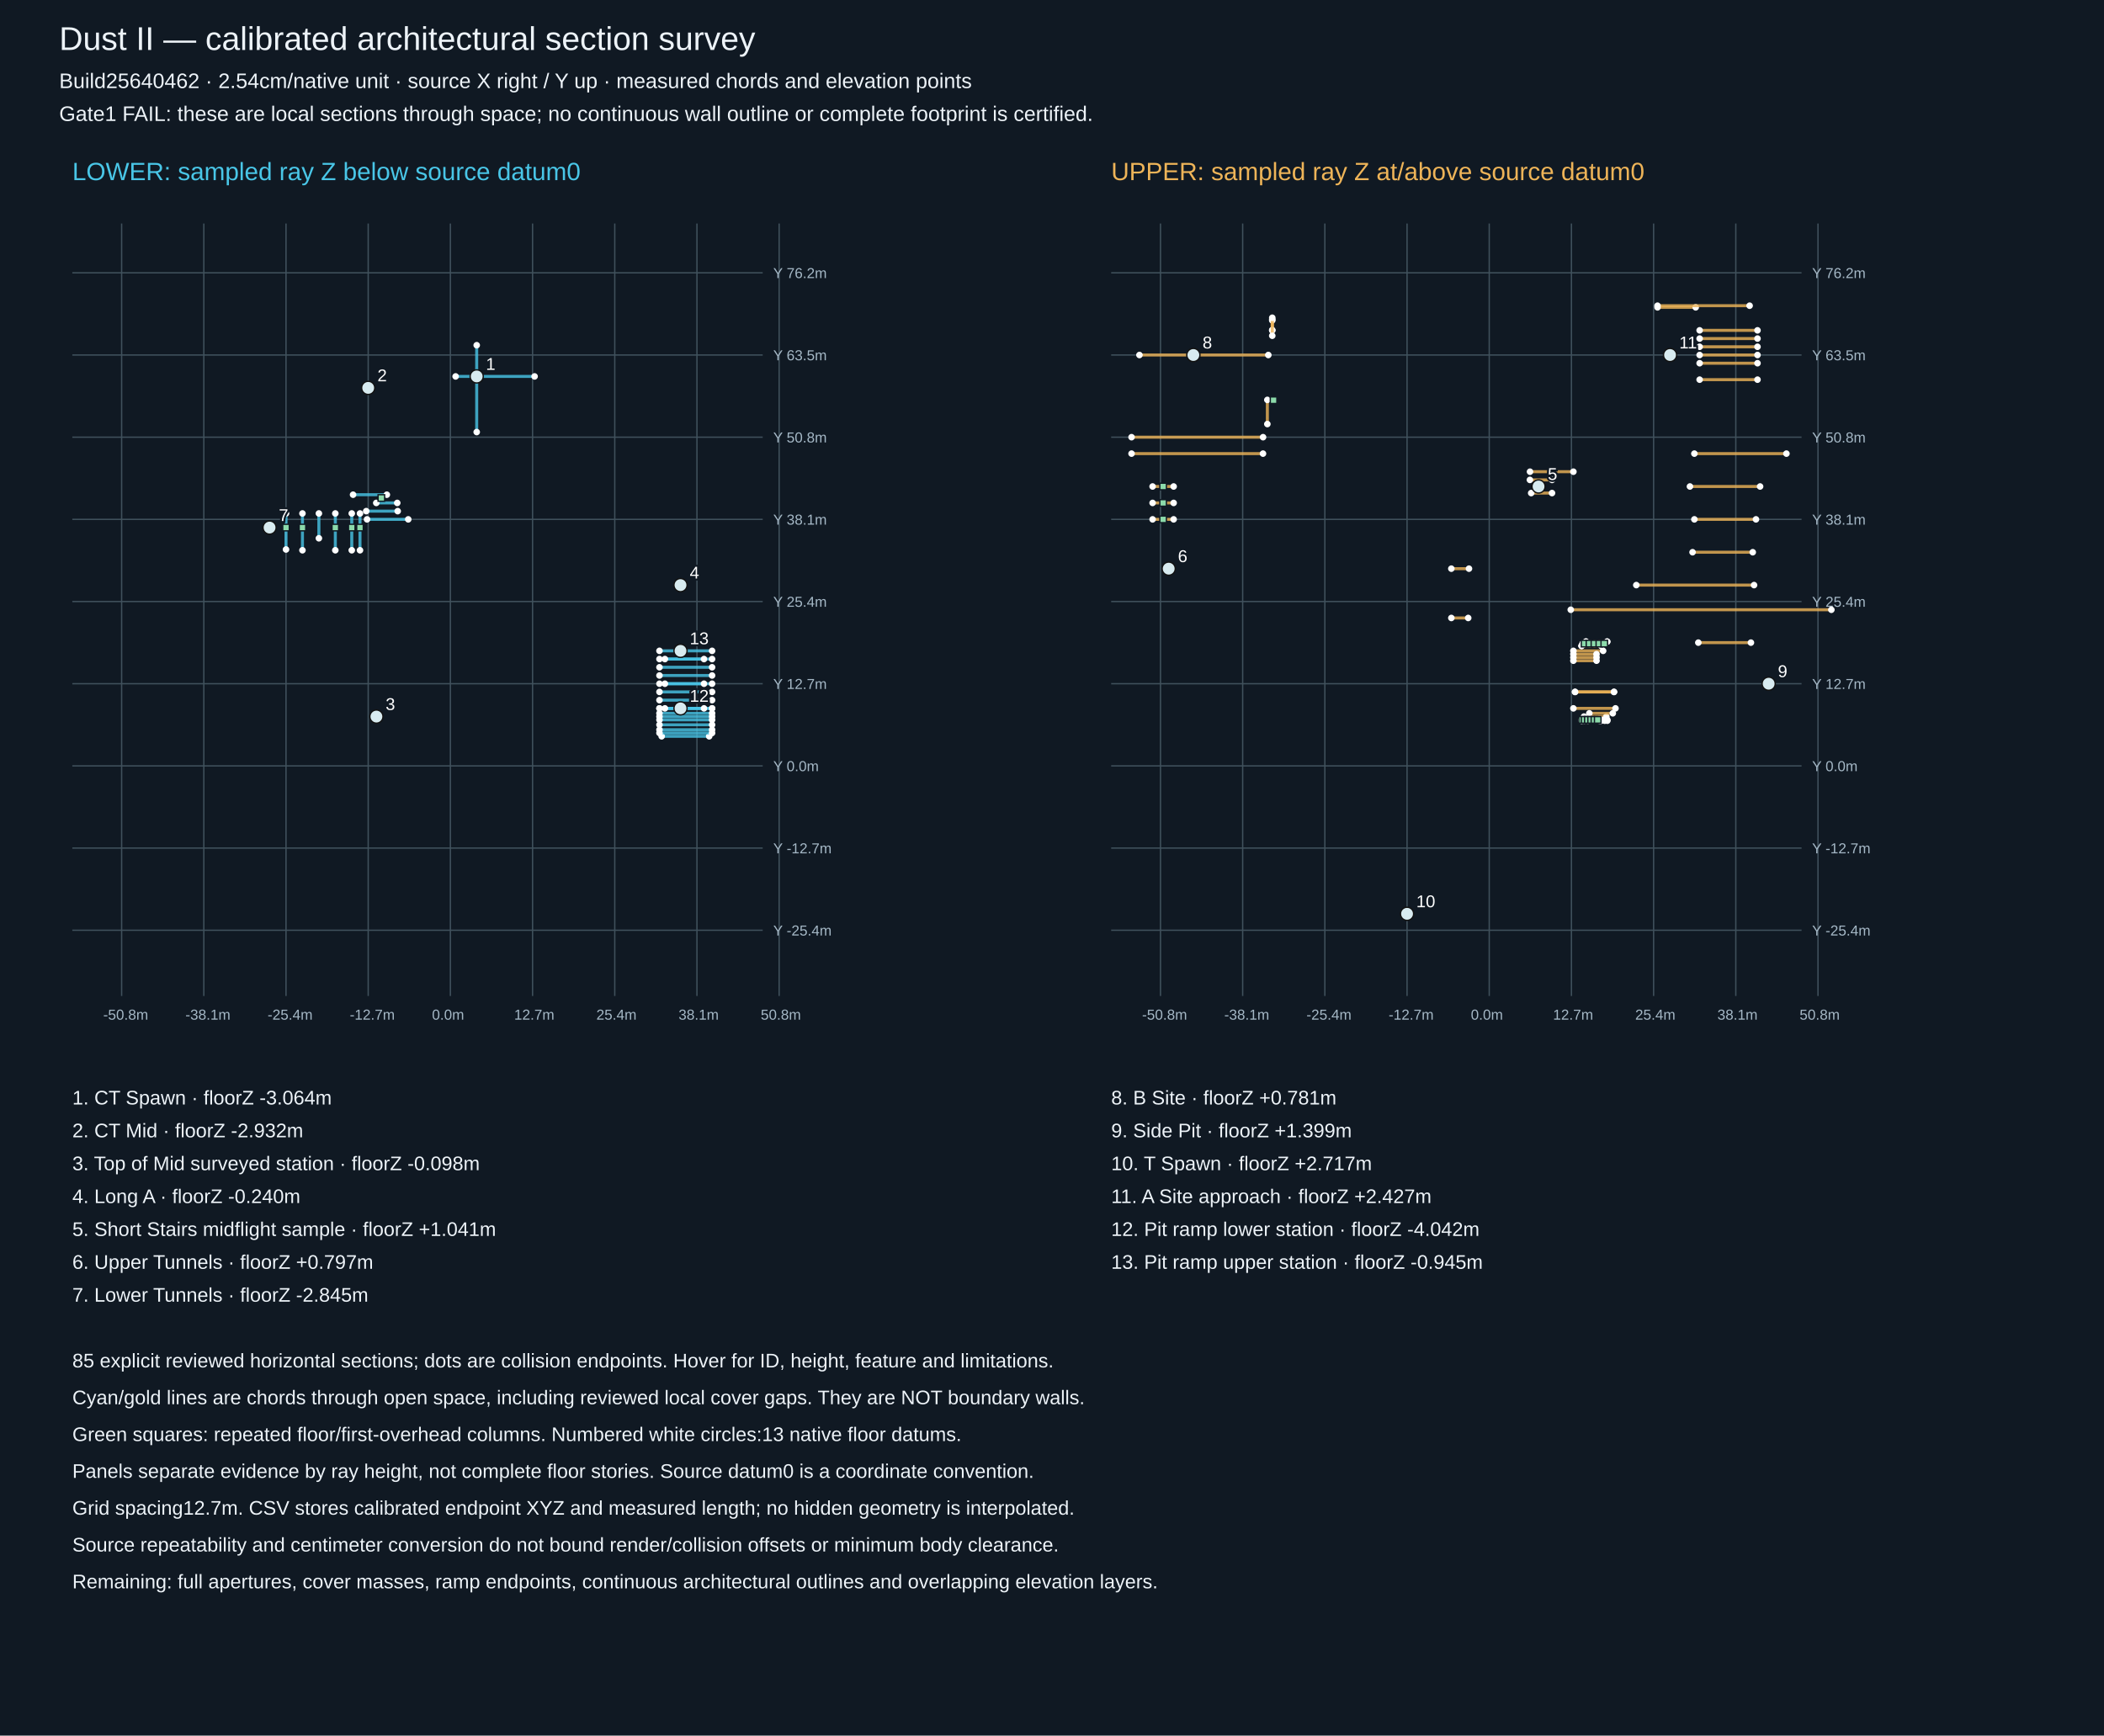
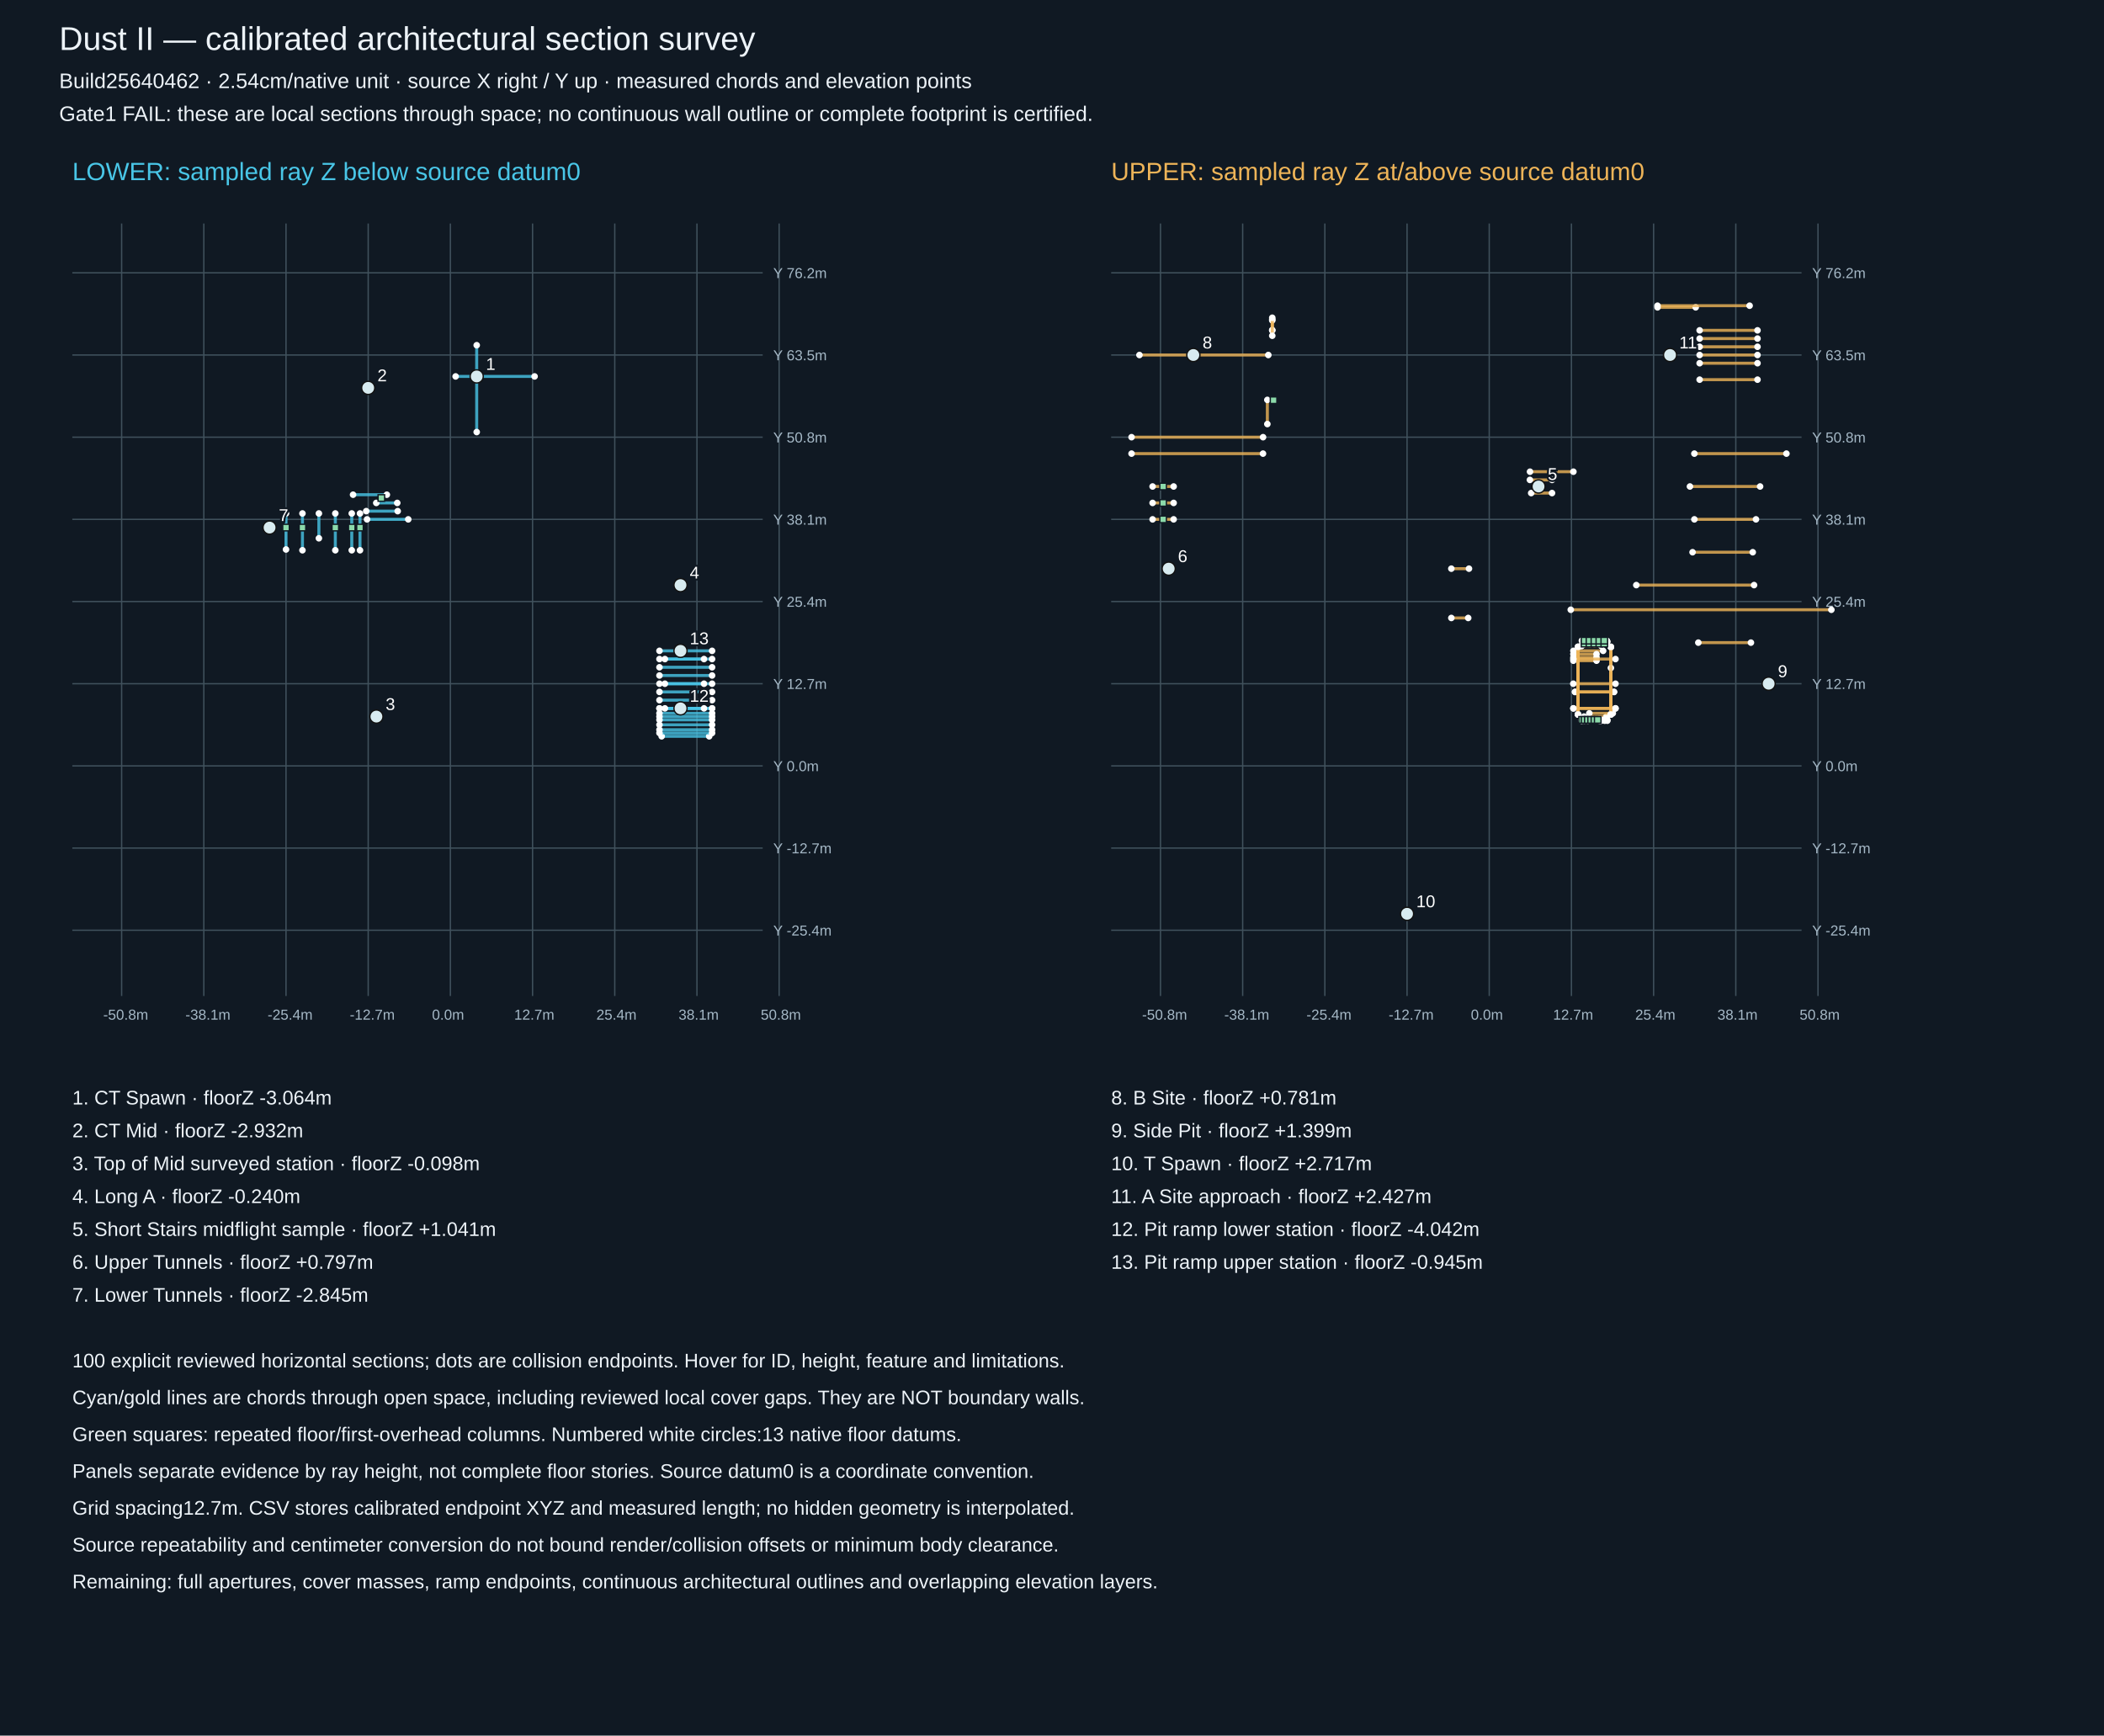
<svg xmlns="http://www.w3.org/2000/svg" width="1600" height="1320" viewBox="0 0 1600 1320">
  <rect width="1600" height="1320" fill="#101923" />
  <g fill="#edf3f8" font-family="Arial">
    <text x="45" y="38" font-size="25">Dust II — calibrated architectural section survey</text>
    <text x="45" y="67" font-size="16">Build25640462 · 2.54cm/native unit · source X right / Y up · measured chords and elevation points</text>
    <text x="45" y="92" font-size="16">Gate1 FAIL: these are local sections through space; no continuous wall outline or complete footprint is certified.</text>
  </g>
  <text x="55" y="137" fill="#49c6e7" font-family="Arial" font-size="19">LOWER: sampled ray Z below source datum0</text>
  <path d="M92.5,757.5 L92.5,170.0" stroke="#40515c" stroke-width="1" />
  <text x="78.5" y="775.5" fill="#a5b8c6" font-family="Arial" font-size="11">-50.8m</text>
  <path d="M155.0,757.5 L155.0,170.0" stroke="#40515c" stroke-width="1" />
  <text x="141.0" y="775.5" fill="#a5b8c6" font-family="Arial" font-size="11">-38.1m</text>
  <path d="M217.5,757.5 L217.5,170.0" stroke="#40515c" stroke-width="1" />
  <text x="203.5" y="775.5" fill="#a5b8c6" font-family="Arial" font-size="11">-25.4m</text>
  <path d="M280.0,757.5 L280.0,170.0" stroke="#40515c" stroke-width="1" />
  <text x="266.0" y="775.5" fill="#a5b8c6" font-family="Arial" font-size="11">-12.7m</text>
  <path d="M342.5,757.5 L342.5,170.0" stroke="#40515c" stroke-width="1" />
  <text x="328.5" y="775.5" fill="#a5b8c6" font-family="Arial" font-size="11">0.0m</text>
  <path d="M405.0,757.5 L405.0,170.0" stroke="#40515c" stroke-width="1" />
  <text x="391.0" y="775.5" fill="#a5b8c6" font-family="Arial" font-size="11">12.7m</text>
  <path d="M467.5,757.5 L467.5,170.0" stroke="#40515c" stroke-width="1" />
  <text x="453.5" y="775.5" fill="#a5b8c6" font-family="Arial" font-size="11">25.4m</text>
  <path d="M530.0,757.5 L530.0,170.0" stroke="#40515c" stroke-width="1" />
  <text x="516.0" y="775.5" fill="#a5b8c6" font-family="Arial" font-size="11">38.1m</text>
  <path d="M592.5,757.5 L592.5,170.0" stroke="#40515c" stroke-width="1" />
  <text x="578.5" y="775.5" fill="#a5b8c6" font-family="Arial" font-size="11">50.8m</text>
  <path d="M55.0,707.5 L580.0,707.5" stroke="#40515c" stroke-width="1" />
  <text x="588.0" y="711.5" fill="#a5b8c6" font-family="Arial" font-size="11">Y -25.4m</text>
  <path d="M55.0,645.0 L580.0,645.0" stroke="#40515c" stroke-width="1" />
  <text x="588.0" y="649.0" fill="#a5b8c6" font-family="Arial" font-size="11">Y -12.7m</text>
  <path d="M55.0,582.5 L580.0,582.5" stroke="#40515c" stroke-width="1" />
  <text x="588.0" y="586.5" fill="#a5b8c6" font-family="Arial" font-size="11">Y 0.0m</text>
  <path d="M55.0,520.0 L580.0,520.0" stroke="#40515c" stroke-width="1" />
  <text x="588.0" y="524.0" fill="#a5b8c6" font-family="Arial" font-size="11">Y 12.7m</text>
  <path d="M55.0,457.5 L580.0,457.5" stroke="#40515c" stroke-width="1" />
  <text x="588.0" y="461.5" fill="#a5b8c6" font-family="Arial" font-size="11">Y 25.4m</text>
  <path d="M55.0,395.0 L580.0,395.0" stroke="#40515c" stroke-width="1" />
  <text x="588.0" y="399.0" fill="#a5b8c6" font-family="Arial" font-size="11">Y 38.1m</text>
  <path d="M55.0,332.5 L580.0,332.5" stroke="#40515c" stroke-width="1" />
  <text x="588.0" y="336.5" fill="#a5b8c6" font-family="Arial" font-size="11">Y 50.8m</text>
  <path d="M55.0,270.0 L580.0,270.0" stroke="#40515c" stroke-width="1" />
  <text x="588.0" y="274.0" fill="#a5b8c6" font-family="Arial" font-size="11">Y 63.5m</text>
  <path d="M55.0,207.5 L580.0,207.5" stroke="#40515c" stroke-width="1" />
  <text x="588.0" y="211.5" fill="#a5b8c6" font-family="Arial" font-size="11">Y 76.2m</text>
  <g>
    <path d="M501.5,538.75 L541.5,538.75" stroke="#49c6e7" stroke-width="2.3" opacity=".8" />
    <circle cx="501.5" cy="538.75" r="2.5" fill="#fff" />
    <circle cx="541.5" cy="538.75" r="2.5" fill="#fff" />
  </g>
  <g>
    <path d="M279.121,395.0 L310.459,395.0" stroke="#49c6e7" stroke-width="2.3" opacity=".8" />
    <circle cx="279.121" cy="395.0" r="2.5" fill="#fff" />
    <circle cx="310.459" cy="395.0" r="2.5" fill="#fff" />
  </g>
  <g>
    <path d="M278.5,388.75 L302.425,388.75" stroke="#49c6e7" stroke-width="2.3" opacity=".8" />
    <circle cx="278.5" cy="388.75" r="2.5" fill="#fff" />
    <circle cx="302.425" cy="388.75" r="2.5" fill="#fff" />
  </g>
  <g>
    <path d="M286.141,382.5 L302.087,382.5" stroke="#49c6e7" stroke-width="2.3" opacity=".8" />
    <circle cx="286.141" cy="382.5" r="2.5" fill="#fff" />
    <circle cx="302.087" cy="382.5" r="2.5" fill="#fff" />
  </g>
  <g>
    <path d="M268.5,376.25 L294.178,376.25" stroke="#49c6e7" stroke-width="2.3" opacity=".8" />
    <circle cx="268.5" cy="376.25" r="2.5" fill="#fff" />
    <circle cx="294.178" cy="376.25" r="2.5" fill="#fff" />
  </g>
  <g>
    <path d="M346.485,286.291 L406.533,286.291" stroke="#49c6e7" stroke-width="2.3" opacity=".8" />
    <circle cx="346.485" cy="286.291" r="2.5" fill="#fff" />
    <circle cx="406.533" cy="286.291" r="2.5" fill="#fff" />
  </g>
  <g>
    <path d="M362.515,328.6 L362.515,262.554" stroke="#49c6e7" stroke-width="2.3" opacity=".8" />
    <circle cx="362.515" cy="328.6" r="2.5" fill="#fff" />
    <circle cx="362.515" cy="262.554" r="2.5" fill="#fff" />
  </g>
  <g>
    <path d="M217.5,417.913 L217.5,390.5" stroke="#49c6e7" stroke-width="2.3" opacity=".8" />
    <circle cx="217.5" cy="417.913" r="2.5" fill="#fff" />
    <circle cx="217.5" cy="390.5" r="2.5" fill="#fff" />
  </g>
  <g>
    <path d="M230.0,418.5 L230.0,390.5" stroke="#49c6e7" stroke-width="2.3" opacity=".8" />
    <circle cx="230.0" cy="418.5" r="2.5" fill="#fff" />
    <circle cx="230.0" cy="390.5" r="2.5" fill="#fff" />
  </g>
  <g>
    <path d="M255.0,418.5 L255.0,390.5" stroke="#49c6e7" stroke-width="2.3" opacity=".8" />
    <circle cx="255.0" cy="418.5" r="2.5" fill="#fff" />
    <circle cx="255.0" cy="390.5" r="2.5" fill="#fff" />
  </g>
  <g>
    <path d="M267.5,418.5 L267.5,390.5" stroke="#49c6e7" stroke-width="2.3" opacity=".8" />
    <circle cx="267.5" cy="418.5" r="2.5" fill="#fff" />
    <circle cx="267.5" cy="390.5" r="2.5" fill="#fff" />
  </g>
  <g>
    <path d="M273.75,418.5 L273.75,390.5" stroke="#49c6e7" stroke-width="2.3" opacity=".8" />
    <circle cx="273.75" cy="418.5" r="2.5" fill="#fff" />
    <circle cx="273.75" cy="390.5" r="2.5" fill="#fff" />
  </g>
  <g>
    <path d="M242.5,409.389 L242.5,390.5" stroke="#49c6e7" stroke-width="2.3" opacity=".8" />
    <circle cx="242.5" cy="409.389" r="2.5" fill="#fff" />
    <circle cx="242.5" cy="390.5" r="2.5" fill="#fff" />
  </g>
  <g>
    <path d="M503.173,559.999 L539.309,559.999" stroke="#49c6e7" stroke-width="2.3" opacity=".8" />
    <circle cx="503.173" cy="559.999" r="2.5" fill="#fff" />
    <circle cx="539.309" cy="559.999" r="2.5" fill="#fff" />
  </g>
  <g>
    <path d="M501.5,557.5 L541.5,557.5" stroke="#49c6e7" stroke-width="2.3" opacity=".8" />
    <circle cx="501.5" cy="557.5" r="2.5" fill="#fff" />
    <circle cx="541.5" cy="557.5" r="2.5" fill="#fff" />
  </g>
  <g>
    <path d="M501.5,554.999 L541.5,554.999" stroke="#49c6e7" stroke-width="2.3" opacity=".8" />
    <circle cx="501.5" cy="554.999" r="2.5" fill="#fff" />
    <circle cx="541.5" cy="554.999" r="2.5" fill="#fff" />
  </g>
  <g>
    <path d="M501.5,551.249 L541.5,551.249" stroke="#49c6e7" stroke-width="2.3" opacity=".8" />
    <circle cx="501.5" cy="551.249" r="2.5" fill="#fff" />
    <circle cx="541.5" cy="551.249" r="2.5" fill="#fff" />
  </g>
  <g>
    <path d="M501.5,547.499 L541.5,547.499" stroke="#49c6e7" stroke-width="2.3" opacity=".8" />
    <circle cx="501.5" cy="547.499" r="2.5" fill="#fff" />
    <circle cx="541.5" cy="547.499" r="2.5" fill="#fff" />
  </g>
  <g>
    <path d="M501.5,545.0 L541.5,545.0" stroke="#49c6e7" stroke-width="2.3" opacity=".8" />
    <circle cx="501.5" cy="545.0" r="2.5" fill="#fff" />
    <circle cx="541.5" cy="545.0" r="2.5" fill="#fff" />
  </g>
  <g>
    <path d="M501.5,542.499 L541.5,542.499" stroke="#49c6e7" stroke-width="2.3" opacity=".8" />
    <circle cx="501.5" cy="542.499" r="2.5" fill="#fff" />
    <circle cx="541.5" cy="542.499" r="2.5" fill="#fff" />
  </g>
  <g>
    <path d="M501.5,538.749 L541.5,538.749" stroke="#49c6e7" stroke-width="2.3" opacity=".8" />
    <circle cx="501.5" cy="538.749" r="2.5" fill="#fff" />
    <circle cx="541.5" cy="538.749" r="2.5" fill="#fff" />
  </g>
  <g>
    <path d="M501.5,532.499 L541.5,532.499" stroke="#49c6e7" stroke-width="2.3" opacity=".8" />
    <circle cx="501.5" cy="532.499" r="2.5" fill="#fff" />
    <circle cx="541.5" cy="532.499" r="2.5" fill="#fff" />
  </g>
  <g>
    <path d="M501.5,526.249 L541.5,526.249" stroke="#49c6e7" stroke-width="2.3" opacity=".8" />
    <circle cx="501.5" cy="526.249" r="2.5" fill="#fff" />
    <circle cx="541.5" cy="526.249" r="2.5" fill="#fff" />
  </g>
  <g>
    <path d="M501.5,520.0 L541.5,520.0" stroke="#49c6e7" stroke-width="2.3" opacity=".8" />
    <circle cx="501.5" cy="520.0" r="2.5" fill="#fff" />
    <circle cx="541.5" cy="520.0" r="2.5" fill="#fff" />
  </g>
  <g>
    <path d="M501.5,513.747 L541.5,513.747" stroke="#49c6e7" stroke-width="2.3" opacity=".8" />
    <circle cx="501.5" cy="513.747" r="2.5" fill="#fff" />
    <circle cx="541.5" cy="513.747" r="2.5" fill="#fff" />
  </g>
  <g>
    <path d="M501.5,507.499 L541.5,507.499" stroke="#49c6e7" stroke-width="2.3" opacity=".8" />
    <circle cx="501.5" cy="507.499" r="2.5" fill="#fff" />
    <circle cx="541.5" cy="507.499" r="2.5" fill="#fff" />
  </g>
  <g>
    <path d="M501.5,501.249 L541.5,501.249" stroke="#49c6e7" stroke-width="2.3" opacity=".8" />
    <circle cx="501.5" cy="501.249" r="2.5" fill="#fff" />
    <circle cx="541.5" cy="501.249" r="2.5" fill="#fff" />
  </g>
  <g>
    <path d="M501.5,494.999 L541.5,494.999" stroke="#49c6e7" stroke-width="2.3" opacity=".8" />
    <circle cx="501.5" cy="494.999" r="2.5" fill="#fff" />
    <circle cx="541.5" cy="494.999" r="2.5" fill="#fff" />
  </g>
  <g>
    <path d="M505.629,538.75 L535.371,538.75" stroke="#49c6e7" stroke-width="2.3" opacity=".8" />
    <circle cx="505.629" cy="538.75" r="2.5" fill="#fff" />
    <circle cx="535.371" cy="538.75" r="2.5" fill="#fff" />
  </g>
  <g>
    <path d="M505.629,520.0 L535.371,520.0" stroke="#49c6e7" stroke-width="2.3" opacity=".8" />
    <circle cx="505.629" cy="520.0" r="2.5" fill="#fff" />
    <circle cx="535.371" cy="520.0" r="2.5" fill="#fff" />
  </g>
  <g>
    <path d="M505.629,501.25 L535.371,501.25" stroke="#49c6e7" stroke-width="2.3" opacity=".8" />
    <circle cx="505.629" cy="501.25" r="2.5" fill="#fff" />
    <circle cx="535.371" cy="501.25" r="2.5" fill="#fff" />
  </g>
  <g>
    <circle cx="362.515" cy="286.291" r="5" fill="#d8ebf0" stroke="#111" />
    <text x="369.515" y="281.291" fill="#fff" stroke="#101923" stroke-width="3" paint-order="stroke" font-family="Arial" font-size="13">1</text>
  </g>
  <g>
    <circle cx="280.0" cy="295.0" r="5" fill="#d8ebf0" stroke="#111" />
    <text x="287.0" y="290.0" fill="#fff" stroke="#101923" stroke-width="3" paint-order="stroke" font-family="Arial" font-size="13">2</text>
  </g>
  <g>
    <circle cx="286.25" cy="545.0" r="5" fill="#d8ebf0" stroke="#111" />
    <text x="293.25" y="540.0" fill="#fff" stroke="#101923" stroke-width="3" paint-order="stroke" font-family="Arial" font-size="13">3</text>
  </g>
  <g>
    <circle cx="517.5" cy="445.0" r="5" fill="#d8ebf0" stroke="#111" />
    <text x="524.5" y="440.0" fill="#fff" stroke="#101923" stroke-width="3" paint-order="stroke" font-family="Arial" font-size="13">4</text>
  </g>
  <g>
    <circle cx="205.0" cy="401.25" r="5" fill="#d8ebf0" stroke="#111" />
    <text x="212.0" y="396.25" fill="#fff" stroke="#101923" stroke-width="3" paint-order="stroke" font-family="Arial" font-size="13">7</text>
  </g>
  <g>
    <circle cx="517.5" cy="538.75" r="5" fill="#d8ebf0" stroke="#111" />
    <text x="524.5" y="533.75" fill="#fff" stroke="#101923" stroke-width="3" paint-order="stroke" font-family="Arial" font-size="13">12</text>
  </g>
  <g>
    <circle cx="517.5" cy="495.0" r="5" fill="#d8ebf0" stroke="#111" />
    <text x="524.5" y="490.0" fill="#fff" stroke="#101923" stroke-width="3" paint-order="stroke" font-family="Arial" font-size="13">13</text>
  </g>
  <g>
    <rect x="287.5" y="376.25" width="5" height="5" fill="#8cdaaa" stroke="#101923" />
  </g>
  <g>
    <rect x="215.0" y="398.75" width="5" height="5" fill="#8cdaaa" stroke="#101923" />
  </g>
  <g>
    <rect x="271.25" y="398.75" width="5" height="5" fill="#8cdaaa" stroke="#101923" />
  </g>
  <g>
    <rect x="265.0" y="398.75" width="5" height="5" fill="#8cdaaa" stroke="#101923" />
  </g>
  <g>
    <rect x="252.5" y="398.75" width="5" height="5" fill="#8cdaaa" stroke="#101923" />
  </g>
  <g>
    <rect x="227.5" y="398.751" width="5" height="5" fill="#8cdaaa" stroke="#101923" />
  </g>
  <text x="845" y="137" fill="#eeb458" font-family="Arial" font-size="19">UPPER: sampled ray Z at/above source datum0</text>
  <path d="M882.5,757.5 L882.5,170.0" stroke="#40515c" stroke-width="1" />
  <text x="868.5" y="775.5" fill="#a5b8c6" font-family="Arial" font-size="11">-50.8m</text>
  <path d="M945.0,757.5 L945.0,170.0" stroke="#40515c" stroke-width="1" />
  <text x="931.0" y="775.5" fill="#a5b8c6" font-family="Arial" font-size="11">-38.1m</text>
  <path d="M1007.5,757.5 L1007.5,170.0" stroke="#40515c" stroke-width="1" />
  <text x="993.5" y="775.5" fill="#a5b8c6" font-family="Arial" font-size="11">-25.4m</text>
  <path d="M1070.0,757.5 L1070.0,170.0" stroke="#40515c" stroke-width="1" />
  <text x="1056.0" y="775.5" fill="#a5b8c6" font-family="Arial" font-size="11">-12.7m</text>
  <path d="M1132.5,757.5 L1132.5,170.0" stroke="#40515c" stroke-width="1" />
  <text x="1118.5" y="775.5" fill="#a5b8c6" font-family="Arial" font-size="11">0.0m</text>
  <path d="M1195.0,757.5 L1195.0,170.0" stroke="#40515c" stroke-width="1" />
  <text x="1181.0" y="775.5" fill="#a5b8c6" font-family="Arial" font-size="11">12.7m</text>
  <path d="M1257.5,757.5 L1257.5,170.0" stroke="#40515c" stroke-width="1" />
  <text x="1243.5" y="775.5" fill="#a5b8c6" font-family="Arial" font-size="11">25.4m</text>
  <path d="M1320.0,757.5 L1320.0,170.0" stroke="#40515c" stroke-width="1" />
  <text x="1306.0" y="775.5" fill="#a5b8c6" font-family="Arial" font-size="11">38.1m</text>
  <path d="M1382.5,757.5 L1382.5,170.0" stroke="#40515c" stroke-width="1" />
  <text x="1368.5" y="775.5" fill="#a5b8c6" font-family="Arial" font-size="11">50.8m</text>
  <path d="M845.0,707.5 L1370.0,707.5" stroke="#40515c" stroke-width="1" />
  <text x="1378.0" y="711.5" fill="#a5b8c6" font-family="Arial" font-size="11">Y -25.4m</text>
  <path d="M845.0,645.0 L1370.0,645.0" stroke="#40515c" stroke-width="1" />
  <text x="1378.0" y="649.0" fill="#a5b8c6" font-family="Arial" font-size="11">Y -12.7m</text>
  <path d="M845.0,582.5 L1370.0,582.5" stroke="#40515c" stroke-width="1" />
  <text x="1378.0" y="586.5" fill="#a5b8c6" font-family="Arial" font-size="11">Y 0.0m</text>
  <path d="M845.0,520.0 L1370.0,520.0" stroke="#40515c" stroke-width="1" />
  <text x="1378.0" y="524.0" fill="#a5b8c6" font-family="Arial" font-size="11">Y 12.7m</text>
  <path d="M845.0,457.5 L1370.0,457.5" stroke="#40515c" stroke-width="1" />
  <text x="1378.0" y="461.5" fill="#a5b8c6" font-family="Arial" font-size="11">Y 25.4m</text>
  <path d="M845.0,395.0 L1370.0,395.0" stroke="#40515c" stroke-width="1" />
  <text x="1378.0" y="399.0" fill="#a5b8c6" font-family="Arial" font-size="11">Y 38.1m</text>
  <path d="M845.0,332.5 L1370.0,332.5" stroke="#40515c" stroke-width="1" />
  <text x="1378.0" y="336.5" fill="#a5b8c6" font-family="Arial" font-size="11">Y 50.8m</text>
  <path d="M845.0,270.0 L1370.0,270.0" stroke="#40515c" stroke-width="1" />
  <text x="1378.0" y="274.0" fill="#a5b8c6" font-family="Arial" font-size="11">Y 63.5m</text>
  <path d="M845.0,207.5 L1370.0,207.5" stroke="#40515c" stroke-width="1" />
  <text x="1378.0" y="211.5" fill="#a5b8c6" font-family="Arial" font-size="11">Y 76.2m</text>
  <g>
    <path d="M1196.5,538.75 L1228.5,538.75" stroke="#eeb458" stroke-width="2.3" opacity=".8" />
    <circle cx="1196.5" cy="538.75" r="2.5" fill="#fff" />
    <circle cx="1228.5" cy="538.75" r="2.5" fill="#fff" />
  </g>
  <g>
    <path d="M1197.774,526.25 L1227.372,526.25" stroke="#eeb458" stroke-width="2.3" opacity=".8" />
    <circle cx="1197.774" cy="526.25" r="2.5" fill="#fff" />
    <circle cx="1227.372" cy="526.25" r="2.5" fill="#fff" />
  </g>
  <g>
    <path d="M1196.5,495.0 L1219.119,495.0" stroke="#eeb458" stroke-width="2.3" opacity=".8" />
    <circle cx="1196.5" cy="495.0" r="2.5" fill="#fff" />
    <circle cx="1219.119" cy="495.0" r="2.5" fill="#fff" />
  </g>
  <g>
    <path d="M1202.86,547.5 L1217.46,547.5" stroke="#eeb458" stroke-width="2.3" opacity=".8" />
    <circle cx="1202.86" cy="547.5" r="2.5" fill="#fff" />
    <circle cx="1217.46" cy="547.5" r="2.5" fill="#fff" />
  </g>
  <g>
    <path d="M1204.539,545.0 L1221.544,545.0" stroke="#eeb458" stroke-width="2.3" opacity=".8" />
    <circle cx="1204.539" cy="545.0" r="2.5" fill="#fff" />
    <circle cx="1221.544" cy="545.0" r="2.5" fill="#fff" />
  </g>
  <g>
    <path d="M1208.611,542.5 L1226.46,542.5" stroke="#eeb458" stroke-width="2.3" opacity=".8" />
    <circle cx="1208.611" cy="542.5" r="2.5" fill="#fff" />
    <circle cx="1226.46" cy="542.5" r="2.5" fill="#fff" />
  </g>
  <g>
    <path d="M1196.5,502.5 L1214.082,502.5" stroke="#eeb458" stroke-width="2.3" opacity=".8" />
    <circle cx="1196.5" cy="502.5" r="2.5" fill="#fff" />
    <circle cx="1214.082" cy="502.5" r="2.5" fill="#fff" />
  </g>
  <g>
    <path d="M1196.5,500.0 L1214.082,500.0" stroke="#eeb458" stroke-width="2.3" opacity=".8" />
    <circle cx="1196.5" cy="500.0" r="2.5" fill="#fff" />
    <circle cx="1214.082" cy="500.0" r="2.5" fill="#fff" />
  </g>
  <g>
    <path d="M1196.5,497.5 L1214.082,497.5" stroke="#eeb458" stroke-width="2.3" opacity=".8" />
    <circle cx="1196.5" cy="497.5" r="2.5" fill="#fff" />
    <circle cx="1214.082" cy="497.5" r="2.5" fill="#fff" />
  </g>
  <g>
    <path d="M963.767,322.511 L963.767,304.156" stroke="#eeb458" stroke-width="2.3" opacity=".8" />
    <circle cx="963.767" cy="322.511" r="2.5" fill="#fff" />
    <circle cx="963.767" cy="304.156" r="2.5" fill="#fff" />
  </g>
  <g>
    <path d="M1164.401,375.0 L1180.244,375.0" stroke="#eeb458" stroke-width="2.3" opacity=".8" />
    <circle cx="1164.401" cy="375.0" r="2.5" fill="#fff" />
    <circle cx="1180.244" cy="375.0" r="2.5" fill="#fff" />
  </g>
  <g>
    <path d="M1163.418,365.0 L1180.273,365.0" stroke="#eeb458" stroke-width="2.3" opacity=".8" />
    <circle cx="1163.418" cy="365.0" r="2.5" fill="#fff" />
    <circle cx="1180.273" cy="365.0" r="2.5" fill="#fff" />
  </g>
  <g>
    <path d="M1163.5,358.75 L1196.5,358.75" stroke="#eeb458" stroke-width="2.3" opacity=".8" />
    <circle cx="1163.5" cy="358.75" r="2.5" fill="#fff" />
    <circle cx="1196.5" cy="358.75" r="2.5" fill="#fff" />
  </g>
  <g>
    <path d="M1103.693,470.0 L1116.5,470.0" stroke="#eeb458" stroke-width="2.3" opacity=".8" />
    <circle cx="1103.693" cy="470.0" r="2.5" fill="#fff" />
    <circle cx="1116.5" cy="470.0" r="2.5" fill="#fff" />
  </g>
  <g>
    <path d="M1103.682,432.5 L1117.091,432.5" stroke="#eeb458" stroke-width="2.3" opacity=".8" />
    <circle cx="1103.682" cy="432.5" r="2.5" fill="#fff" />
    <circle cx="1117.091" cy="432.5" r="2.5" fill="#fff" />
  </g>
  <g>
    <path d="M1202.793,548.125 L1216.44,548.125" stroke="#eeb458" stroke-width="2.3" opacity=".8" />
    <circle cx="1202.793" cy="548.125" r="2.5" fill="#fff" />
    <circle cx="1216.44" cy="548.125" r="2.5" fill="#fff" />
  </g>
  <g>
    <path d="M1202.834,548.125 L1222.296,548.125" stroke="#eeb458" stroke-width="2.3" opacity=".8" />
    <circle cx="1202.834" cy="548.125" r="2.5" fill="#fff" />
    <circle cx="1222.296" cy="548.125" r="2.5" fill="#fff" />
  </g>
  <g>
    <path d="M1204.86,548.125 L1220.304,548.125" stroke="#eeb458" stroke-width="2.3" opacity=".8" />
    <circle cx="1204.86" cy="548.125" r="2.5" fill="#fff" />
    <circle cx="1220.304" cy="548.125" r="2.5" fill="#fff" />
  </g>
  <g>
    <path d="M1207.483,548.125 L1217.64,548.125" stroke="#eeb458" stroke-width="2.3" opacity=".8" />
    <circle cx="1207.483" cy="548.125" r="2.5" fill="#fff" />
    <circle cx="1217.64" cy="548.125" r="2.5" fill="#fff" />
  </g>
  <g>
    <path d="M1202.794,547.5 L1217.46,547.5" stroke="#eeb458" stroke-width="2.3" opacity=".8" />
    <circle cx="1202.794" cy="547.5" r="2.5" fill="#fff" />
    <circle cx="1217.46" cy="547.5" r="2.5" fill="#fff" />
  </g>
  <g>
    <path d="M1202.834,547.5 L1222.296,547.5" stroke="#eeb458" stroke-width="2.3" opacity=".8" />
    <circle cx="1202.834" cy="547.5" r="2.5" fill="#fff" />
    <circle cx="1222.296" cy="547.5" r="2.5" fill="#fff" />
  </g>
  <g>
    <path d="M1204.86,547.5 L1220.304,547.5" stroke="#eeb458" stroke-width="2.3" opacity=".8" />
    <circle cx="1204.86" cy="547.5" r="2.5" fill="#fff" />
    <circle cx="1220.304" cy="547.5" r="2.5" fill="#fff" />
  </g>
  <g>
    <path d="M1207.483,547.5 L1217.64,547.5" stroke="#eeb458" stroke-width="2.3" opacity=".8" />
    <circle cx="1207.483" cy="547.5" r="2.5" fill="#fff" />
    <circle cx="1217.64" cy="547.5" r="2.5" fill="#fff" />
  </g>
  <g>
    <path d="M866.499,270.0 L964.5,270.0" stroke="#eeb458" stroke-width="2.3" opacity=".8" />
    <circle cx="866.499" cy="270.0" r="2.5" fill="#fff" />
    <circle cx="964.5" cy="270.0" r="2.5" fill="#fff" />
  </g>
  <g>
    <path d="M1197.774,526.25 L1227.372,526.25" stroke="#eeb458" stroke-width="2.3" opacity=".8" />
    <circle cx="1197.774" cy="526.25" r="2.5" fill="#fff" />
    <circle cx="1227.372" cy="526.25" r="2.5" fill="#fff" />
  </g>
  <g>
    <path d="M876.5,395.0 L892.5,395.0" stroke="#eeb458" stroke-width="2.3" opacity=".8" />
    <circle cx="876.5" cy="395.0" r="2.5" fill="#fff" />
    <circle cx="892.5" cy="395.0" r="2.5" fill="#fff" />
  </g>
  <g>
    <path d="M876.5,382.5 L892.5,382.5" stroke="#eeb458" stroke-width="2.3" opacity=".8" />
    <circle cx="876.5" cy="382.5" r="2.5" fill="#fff" />
    <circle cx="892.5" cy="382.5" r="2.5" fill="#fff" />
  </g>
  <g>
    <path d="M876.5,370.0 L892.5,370.0" stroke="#eeb458" stroke-width="2.3" opacity=".8" />
    <circle cx="876.5" cy="370.0" r="2.5" fill="#fff" />
    <circle cx="892.5" cy="370.0" r="2.5" fill="#fff" />
  </g>
  <g>
    <path d="M860.5,345.0 L960.449,345.0" stroke="#eeb458" stroke-width="2.3" opacity=".8" />
    <circle cx="860.5" cy="345.0" r="2.5" fill="#fff" />
    <circle cx="960.449" cy="345.0" r="2.5" fill="#fff" />
  </g>
  <g>
    <path d="M860.5,332.5 L960.5,332.5" stroke="#eeb458" stroke-width="2.3" opacity=".8" />
    <circle cx="860.5" cy="332.5" r="2.5" fill="#fff" />
    <circle cx="960.5" cy="332.5" r="2.5" fill="#fff" />
  </g>
  <g>
    <path d="M1291.5,488.749 L1331.5,488.749" stroke="#eeb458" stroke-width="2.3" opacity=".8" />
    <circle cx="1291.5" cy="488.749" r="2.5" fill="#fff" />
    <circle cx="1331.5" cy="488.749" r="2.5" fill="#fff" />
  </g>
  <g>
    <path d="M1260.484,233.75 L1289.5,233.75" stroke="#eeb458" stroke-width="2.3" opacity=".8" />
    <circle cx="1260.484" cy="233.75" r="2.5" fill="#fff" />
    <circle cx="1289.5" cy="233.75" r="2.5" fill="#fff" />
  </g>
  <g>
    <path d="M1194.5,463.75 L1392.668,463.75" stroke="#eeb458" stroke-width="2.3" opacity=".8" />
    <circle cx="1194.5" cy="463.75" r="2.5" fill="#fff" />
    <circle cx="1392.668" cy="463.75" r="2.5" fill="#fff" />
  </g>
  <g>
    <path d="M1244.342,445.0 L1333.875,445.0" stroke="#eeb458" stroke-width="2.3" opacity=".8" />
    <circle cx="1244.342" cy="445.0" r="2.5" fill="#fff" />
    <circle cx="1333.875" cy="445.0" r="2.5" fill="#fff" />
  </g>
  <g>
    <path d="M1287.125,420.0 L1332.879,420.0" stroke="#eeb458" stroke-width="2.3" opacity=".8" />
    <circle cx="1287.125" cy="420.0" r="2.5" fill="#fff" />
    <circle cx="1332.879" cy="420.0" r="2.5" fill="#fff" />
  </g>
  <g>
    <path d="M1288.5,395.0 L1335.339,395.0" stroke="#eeb458" stroke-width="2.3" opacity=".8" />
    <circle cx="1288.5" cy="395.0" r="2.5" fill="#fff" />
    <circle cx="1335.339" cy="395.0" r="2.5" fill="#fff" />
  </g>
  <g>
    <path d="M1285.125,370.0 L1338.473,370.0" stroke="#eeb458" stroke-width="2.3" opacity=".8" />
    <circle cx="1285.125" cy="370.0" r="2.5" fill="#fff" />
    <circle cx="1338.473" cy="370.0" r="2.5" fill="#fff" />
  </g>
  <g>
    <path d="M1288.5,345.0 L1358.5,345.0" stroke="#eeb458" stroke-width="2.3" opacity=".8" />
    <circle cx="1288.5" cy="345.0" r="2.5" fill="#fff" />
    <circle cx="1358.5" cy="345.0" r="2.5" fill="#fff" />
  </g>
  <g>
    <path d="M1292.5,288.749 L1336.5,288.749" stroke="#eeb458" stroke-width="2.3" opacity=".8" />
    <circle cx="1292.5" cy="288.749" r="2.5" fill="#fff" />
    <circle cx="1336.5" cy="288.749" r="2.5" fill="#fff" />
  </g>
  <g>
    <path d="M1292.5,276.248 L1336.501,276.248" stroke="#eeb458" stroke-width="2.3" opacity=".8" />
    <circle cx="1292.5" cy="276.248" r="2.5" fill="#fff" />
    <circle cx="1336.501" cy="276.248" r="2.5" fill="#fff" />
  </g>
  <g>
    <path d="M1292.5,269.999 L1336.501,269.999" stroke="#eeb458" stroke-width="2.3" opacity=".8" />
    <circle cx="1292.5" cy="269.999" r="2.5" fill="#fff" />
    <circle cx="1336.501" cy="269.999" r="2.5" fill="#fff" />
  </g>
  <g>
    <path d="M1292.5,263.749 L1336.501,263.749" stroke="#eeb458" stroke-width="2.3" opacity=".8" />
    <circle cx="1292.5" cy="263.749" r="2.5" fill="#fff" />
    <circle cx="1336.501" cy="263.749" r="2.5" fill="#fff" />
  </g>
  <g>
    <path d="M1292.5,257.499 L1336.501,257.499" stroke="#eeb458" stroke-width="2.3" opacity=".8" />
    <circle cx="1292.5" cy="257.499" r="2.5" fill="#fff" />
    <circle cx="1336.501" cy="257.499" r="2.5" fill="#fff" />
  </g>
  <g>
    <path d="M1292.5,251.249 L1336.501,251.249" stroke="#eeb458" stroke-width="2.3" opacity=".8" />
    <circle cx="1292.5" cy="251.249" r="2.5" fill="#fff" />
    <circle cx="1336.501" cy="251.249" r="2.5" fill="#fff" />
  </g>
  <g>
    <path d="M1260.457,232.499 L1330.5,232.499" stroke="#eeb458" stroke-width="2.3" opacity=".8" />
    <circle cx="1260.457" cy="232.499" r="2.5" fill="#fff" />
    <circle cx="1330.5" cy="232.499" r="2.5" fill="#fff" />
  </g>
  <g>
    <path d="M967.5,251.349 L967.5,243.699" stroke="#eeb458" stroke-width="2.3" opacity=".8" />
    <circle cx="967.5" cy="251.349" r="2.5" fill="#fff" />
    <circle cx="967.5" cy="243.699" r="2.5" fill="#fff" />
  </g>
  <g>
    <path d="M967.5,250.963 L967.5,242.947" stroke="#eeb458" stroke-width="2.3" opacity=".8" />
    <circle cx="967.5" cy="250.963" r="2.5" fill="#fff" />
    <circle cx="967.5" cy="242.947" r="2.5" fill="#fff" />
  </g>
  <g>
    <path d="M967.5,255.353 L967.5,241.655" stroke="#eeb458" stroke-width="2.3" opacity=".8" />
    <circle cx="967.5" cy="255.353" r="2.5" fill="#fff" />
    <circle cx="967.5" cy="241.655" r="2.5" fill="#fff" />
  </g>
  <g>
    <path d="M1202.81,491.25 L1217.744,491.25" stroke="#eeb458" stroke-width="2.3" opacity=".8" />
    <circle cx="1202.81" cy="491.25" r="2.5" fill="#fff" />
    <circle cx="1217.744" cy="491.25" r="2.5" fill="#fff" />
  </g>
  <g>
    <path d="M1202.649,491.25 L1217.744,491.25" stroke="#eeb458" stroke-width="2.3" opacity=".8" />
    <circle cx="1202.649" cy="491.25" r="2.5" fill="#fff" />
    <circle cx="1217.744" cy="491.25" r="2.5" fill="#fff" />
  </g>
  <g>
    <path d="M1203.6,489.5 L1220.602,489.5" stroke="#eeb458" stroke-width="2.3" opacity=".8" />
    <circle cx="1203.6" cy="489.5" r="2.5" fill="#fff" />
    <circle cx="1220.602" cy="489.5" r="2.5" fill="#fff" />
  </g>
  <g>
    <path d="M1203.6,489.5 L1220.602,489.5" stroke="#eeb458" stroke-width="2.3" opacity=".8" />
    <circle cx="1203.6" cy="489.5" r="2.5" fill="#fff" />
    <circle cx="1220.602" cy="489.5" r="2.5" fill="#fff" />
  </g>
  <g>
    <path d="M1206.043,488.0 L1222.176,488.0" stroke="#eeb458" stroke-width="2.3" opacity=".8" />
    <circle cx="1206.043" cy="488.0" r="2.5" fill="#fff" />
    <circle cx="1222.176" cy="488.0" r="2.5" fill="#fff" />
  </g>
  <g>
    <path d="M1206.043,488.0 L1222.214,488.0" stroke="#eeb458" stroke-width="2.3" opacity=".8" />
    <circle cx="1206.043" cy="488.0" r="2.5" fill="#fff" />
    <circle cx="1222.214" cy="488.0" r="2.5" fill="#fff" />
  </g>
  <g>
+     <path d="M1202.956,487.25 L1221.906,487.25" stroke="#eeb458" stroke-width="2.3" opacity=".8" />
+     <circle cx="1202.956" cy="487.25" r="2.5" fill="#fff" />
+     <circle cx="1221.906" cy="487.25" r="2.5" fill="#fff" />
+   </g>
+   <g>
+     <path d="M1204.696,487.25 L1220.14,487.25" stroke="#eeb458" stroke-width="2.3" opacity=".8" />
+     <circle cx="1204.696" cy="487.25" r="2.5" fill="#fff" />
+     <circle cx="1220.14" cy="487.25" r="2.5" fill="#fff" />
+   </g>
+   <g>
+     <path d="M1207.36,487.25 L1217.517,487.25" stroke="#eeb458" stroke-width="2.3" opacity=".8" />
+     <circle cx="1207.36" cy="487.25" r="2.5" fill="#fff" />
+     <circle cx="1217.517" cy="487.25" r="2.5" fill="#fff" />
+   </g>
+   <g>
+     <path d="M1209.184,487.25 L1215.465,487.25" stroke="#eeb458" stroke-width="2.3" opacity=".8" />
+     <circle cx="1209.184" cy="487.25" r="2.5" fill="#fff" />
+     <circle cx="1215.465" cy="487.25" r="2.5" fill="#fff" />
+   </g>
+   <g>
+     <path d="M1200.0,543.418 L1200.0,491.965" stroke="#eeb458" stroke-width="2.3" opacity=".8" />
+     <circle cx="1200.0" cy="543.418" r="2.5" fill="#fff" />
+     <circle cx="1200.0" cy="491.965" r="2.5" fill="#fff" />
+   </g>
+   <g>
+     <path d="M1200.0,543.033 L1200.0,492.342" stroke="#eeb458" stroke-width="2.3" opacity=".8" />
+     <circle cx="1200.0" cy="543.033" r="2.5" fill="#fff" />
+     <circle cx="1200.0" cy="492.342" r="2.5" fill="#fff" />
+   </g>
+   <g>
+     <path d="M1225.0,543.41 L1225.0,491.957" stroke="#eeb458" stroke-width="2.3" opacity=".8" />
+     <circle cx="1225.0" cy="543.41" r="2.5" fill="#fff" />
+     <circle cx="1225.0" cy="491.957" r="2.5" fill="#fff" />
+   </g>
+   <g>
+     <path d="M1225.0,543.033 L1225.0,492.342" stroke="#eeb458" stroke-width="2.3" opacity=".8" />
+     <circle cx="1225.0" cy="543.033" r="2.5" fill="#fff" />
+     <circle cx="1225.0" cy="492.342" r="2.5" fill="#fff" />
+   </g>
+   <g>
+     <path d="M1200.0,543.426 L1200.0,491.949" stroke="#eeb458" stroke-width="2.3" opacity=".8" />
+     <circle cx="1200.0" cy="543.426" r="2.5" fill="#fff" />
+     <circle cx="1200.0" cy="491.949" r="2.5" fill="#fff" />
+   </g>
+   <g>
+     <path d="M1200.0,543.43 L1200.0,491.945" stroke="#eeb458" stroke-width="2.3" opacity=".8" />
+     <circle cx="1200.0" cy="543.43" r="2.5" fill="#fff" />
+     <circle cx="1200.0" cy="491.945" r="2.5" fill="#fff" />
+   </g>
+   <g>
+     <path d="M1225.0,543.426 L1225.0,507.991" stroke="#eeb458" stroke-width="2.3" opacity=".8" />
+     <circle cx="1225.0" cy="543.426" r="2.5" fill="#fff" />
+     <circle cx="1225.0" cy="507.991" r="2.5" fill="#fff" />
+   </g>
+   <g>
+     <path d="M1225.0,543.43 L1225.0,491.945" stroke="#eeb458" stroke-width="2.3" opacity=".8" />
+     <circle cx="1225.0" cy="543.43" r="2.5" fill="#fff" />
+     <circle cx="1225.0" cy="491.945" r="2.5" fill="#fff" />
+   </g>
+   <g>
+     <path d="M1196.5,538.75 L1228.5,538.75" stroke="#eeb458" stroke-width="2.3" opacity=".8" />
+     <circle cx="1196.5" cy="538.75" r="2.5" fill="#fff" />
+     <circle cx="1228.5" cy="538.75" r="2.5" fill="#fff" />
+   </g>
+   <g>
+     <path d="M1196.419,520.0 L1228.5,520.0" stroke="#eeb458" stroke-width="2.3" opacity=".8" />
+     <circle cx="1196.419" cy="520.0" r="2.5" fill="#fff" />
+     <circle cx="1228.5" cy="520.0" r="2.5" fill="#fff" />
+   </g>
+   <g>
+     <path d="M1196.5,501.25 L1228.5,501.25" stroke="#eeb458" stroke-width="2.3" opacity=".8" />
+     <circle cx="1196.5" cy="501.25" r="2.5" fill="#fff" />
+     <circle cx="1228.5" cy="501.25" r="2.5" fill="#fff" />
+   </g>
+   <g>
    <circle cx="1170.0" cy="370.0" r="5" fill="#d8ebf0" stroke="#111" />
    <text x="1177.0" y="365.0" fill="#fff" stroke="#101923" stroke-width="3" paint-order="stroke" font-family="Arial" font-size="13">5</text>
  </g>
  <g>
    <circle cx="888.75" cy="432.5" r="5" fill="#d8ebf0" stroke="#111" />
    <text x="895.75" y="427.5" fill="#fff" stroke="#101923" stroke-width="3" paint-order="stroke" font-family="Arial" font-size="13">6</text>
  </g>
  <g>
    <circle cx="907.5" cy="270.0" r="5" fill="#d8ebf0" stroke="#111" />
    <text x="914.5" y="265.0" fill="#fff" stroke="#101923" stroke-width="3" paint-order="stroke" font-family="Arial" font-size="13">8</text>
  </g>
  <g>
    <circle cx="1345.0" cy="520.0" r="5" fill="#d8ebf0" stroke="#111" />
    <text x="1352.0" y="515.0" fill="#fff" stroke="#101923" stroke-width="3" paint-order="stroke" font-family="Arial" font-size="13">9</text>
  </g>
  <g>
    <circle cx="1069.999" cy="695.0" r="5" fill="#d8ebf0" stroke="#111" />
    <text x="1076.999" y="690.0" fill="#fff" stroke="#101923" stroke-width="3" paint-order="stroke" font-family="Arial" font-size="13">10</text>
  </g>
  <g>
    <circle cx="1270.0" cy="270.0" r="5" fill="#d8ebf0" stroke="#111" />
    <text x="1277.0" y="265.0" fill="#fff" stroke="#101923" stroke-width="3" paint-order="stroke" font-family="Arial" font-size="13">11</text>
  </g>
  <g>
    <rect x="966.0" y="301.875" width="5" height="5" fill="#8cdaaa" stroke="#101923" />
  </g>
  <g>
    <rect x="1200.625" y="545.0" width="5" height="5" fill="#8cdaaa" stroke="#101923" />
  </g>
  <g>
    <rect x="1202.5" y="545.0" width="5" height="5" fill="#8cdaaa" stroke="#101923" />
  </g>
  <g>
    <rect x="1205.0" y="545.0" width="5" height="5" fill="#8cdaaa" stroke="#101923" />
  </g>
  <g>
    <rect x="1207.5" y="545.0" width="5" height="5" fill="#8cdaaa" stroke="#101923" />
  </g>
  <g>
    <rect x="1210.0" y="545.0" width="5" height="5" fill="#8cdaaa" stroke="#101923" />
  </g>
  <g>
    <rect x="1212.5" y="544.999" width="5" height="5" fill="#8cdaaa" stroke="#101923" />
  </g>
  <g>
    <rect x="882.0" y="392.5" width="5" height="5" fill="#8cdaaa" stroke="#101923" />
  </g>
  <g>
    <rect x="882.0" y="380.0" width="5" height="5" fill="#8cdaaa" stroke="#101923" />
  </g>
  <g>
    <rect x="882.0" y="367.5" width="5" height="5" fill="#8cdaaa" stroke="#101923" />
  </g>
  <g>
    <rect x="1202.5" y="487.0" width="5" height="5" fill="#8cdaaa" stroke="#101923" />
  </g>
  <g>
    <rect x="1206.25" y="487.0" width="5" height="5" fill="#8cdaaa" stroke="#101923" />
  </g>
  <g>
    <rect x="1210.0" y="487.0" width="5" height="5" fill="#8cdaaa" stroke="#101923" />
  </g>
  <g>
    <rect x="1213.75" y="487.0" width="5" height="5" fill="#8cdaaa" stroke="#101923" />
  </g>
  <g>
    <rect x="1217.5" y="487.0" width="5" height="5" fill="#8cdaaa" stroke="#101923" />
+   </g>
+   <g>
+     <rect x="1202.5" y="484.75" width="5" height="5" fill="#8cdaaa" stroke="#101923" />
+   </g>
+   <g>
+     <rect x="1206.25" y="484.75" width="5" height="5" fill="#8cdaaa" stroke="#101923" />
+   </g>
+   <g>
+     <rect x="1210.0" y="484.75" width="5" height="5" fill="#8cdaaa" stroke="#101923" />
+   </g>
+   <g>
+     <rect x="1213.75" y="484.75" width="5" height="5" fill="#8cdaaa" stroke="#101923" />
+   </g>
+   <g>
+     <rect x="1217.5" y="484.75" width="5" height="5" fill="#8cdaaa" stroke="#101923" />
  </g>
  <g fill="#edf3f8" font-family="Arial" font-size="15">
    <text x="55" y="840">1. CT Spawn · floorZ -3.064m</text>
    <text x="55" y="865">2. CT Mid · floorZ -2.932m</text>
    <text x="55" y="890">3. Top of Mid surveyed station · floorZ -0.098m</text>
    <text x="55" y="915">4. Long A · floorZ -0.240m</text>
    <text x="55" y="940">5. Short Stairs midflight sample · floorZ +1.041m</text>
    <text x="55" y="965">6. Upper Tunnels · floorZ +0.797m</text>
    <text x="55" y="990">7. Lower Tunnels · floorZ -2.845m</text>
    <text x="845" y="840">8. B Site · floorZ +0.781m</text>
    <text x="845" y="865">9. Side Pit · floorZ +1.399m</text>
    <text x="845" y="890">10. T Spawn · floorZ +2.717m</text>
    <text x="845" y="915">11. A Site approach · floorZ +2.427m</text>
    <text x="845" y="940">12. Pit ramp lower station · floorZ -4.042m</text>
    <text x="845" y="965">13. Pit ramp upper station · floorZ -0.945m</text>
-     <text x="55" y="1040">85 explicit reviewed horizontal sections; dots are collision endpoints. Hover for ID, height, feature and limitations.</text>
+     <text x="55" y="1040">100 explicit reviewed horizontal sections; dots are collision endpoints. Hover for ID, height, feature and limitations.</text>
    <text x="55" y="1068">Cyan/gold lines are chords through open space, including reviewed local cover gaps. They are NOT boundary walls.</text>
    <text x="55" y="1096">Green squares: repeated floor/first-overhead columns. Numbered white circles:13 native floor datums.</text>
    <text x="55" y="1124">Panels separate evidence by ray height, not complete floor stories. Source datum0 is a coordinate convention.</text>
    <text x="55" y="1152">Grid spacing12.7m. CSV stores calibrated endpoint XYZ and measured length; no hidden geometry is interpolated.</text>
    <text x="55" y="1180">Source repeatability and centimeter conversion do not bound render/collision offsets or minimum body clearance.</text>
    <text x="55" y="1208">Remaining: full apertures, cover masses, ramp endpoints, continuous architectural outlines and overlapping elevation layers.</text>
  </g>
</svg>
